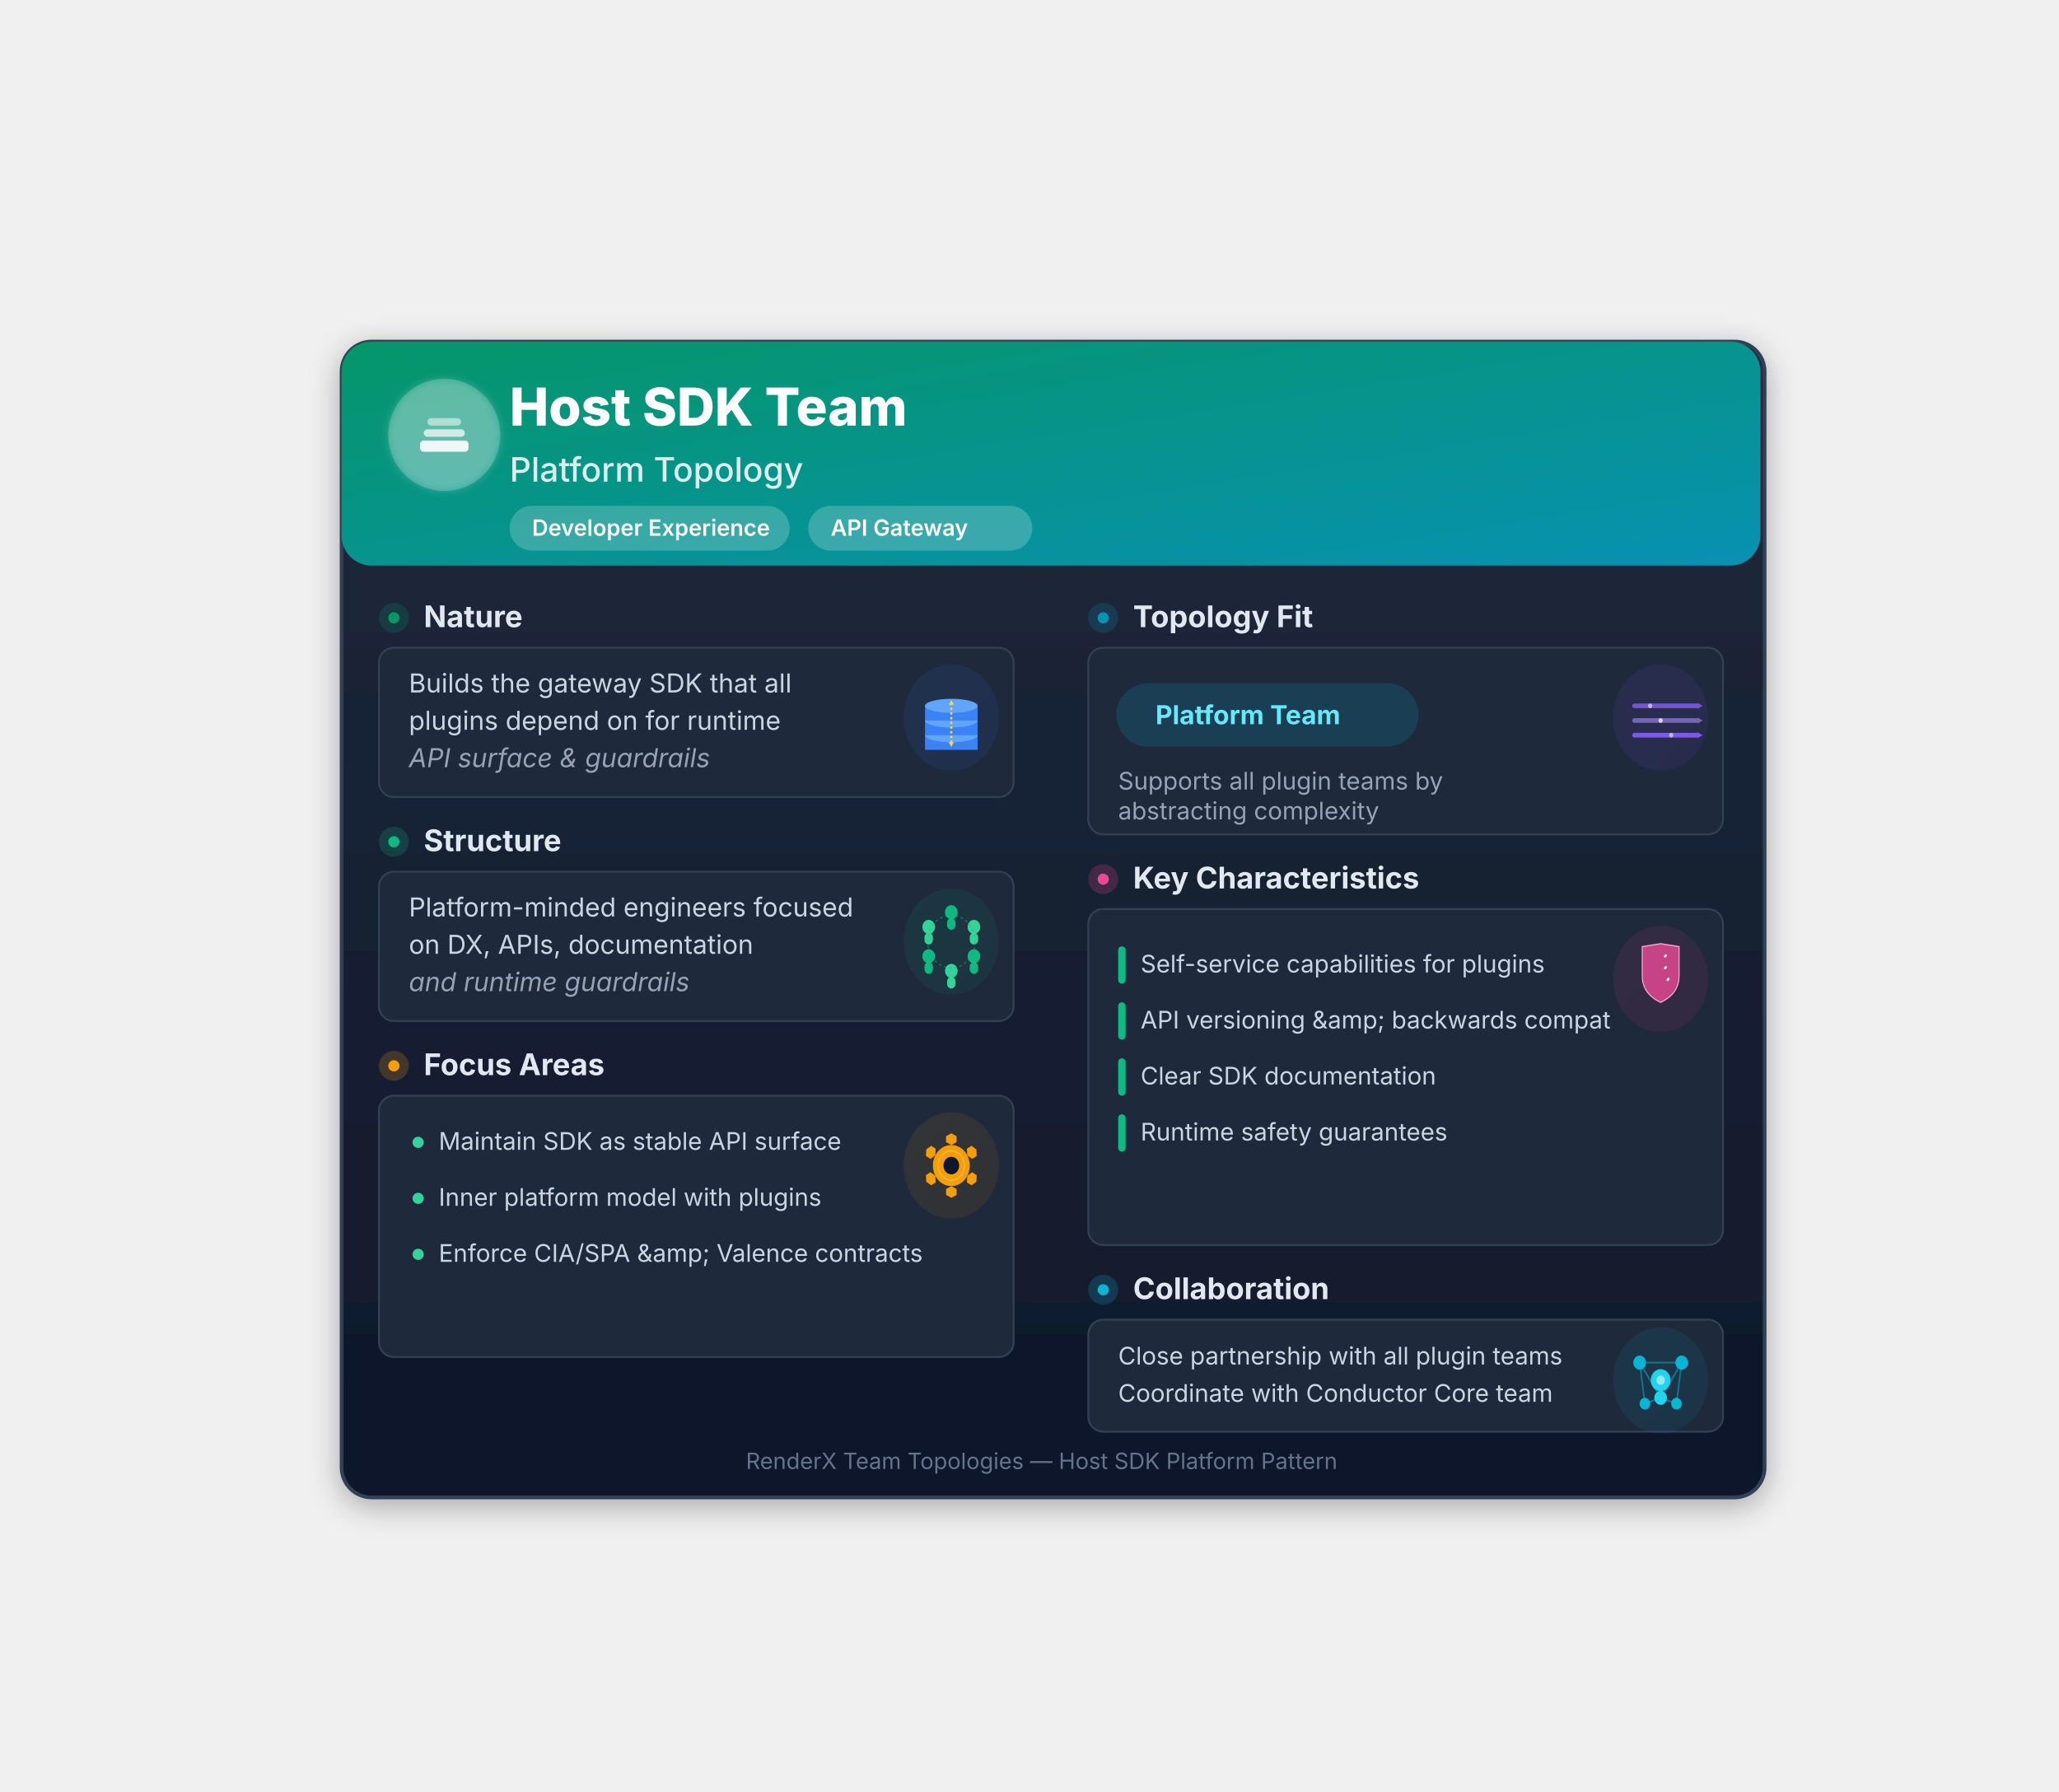
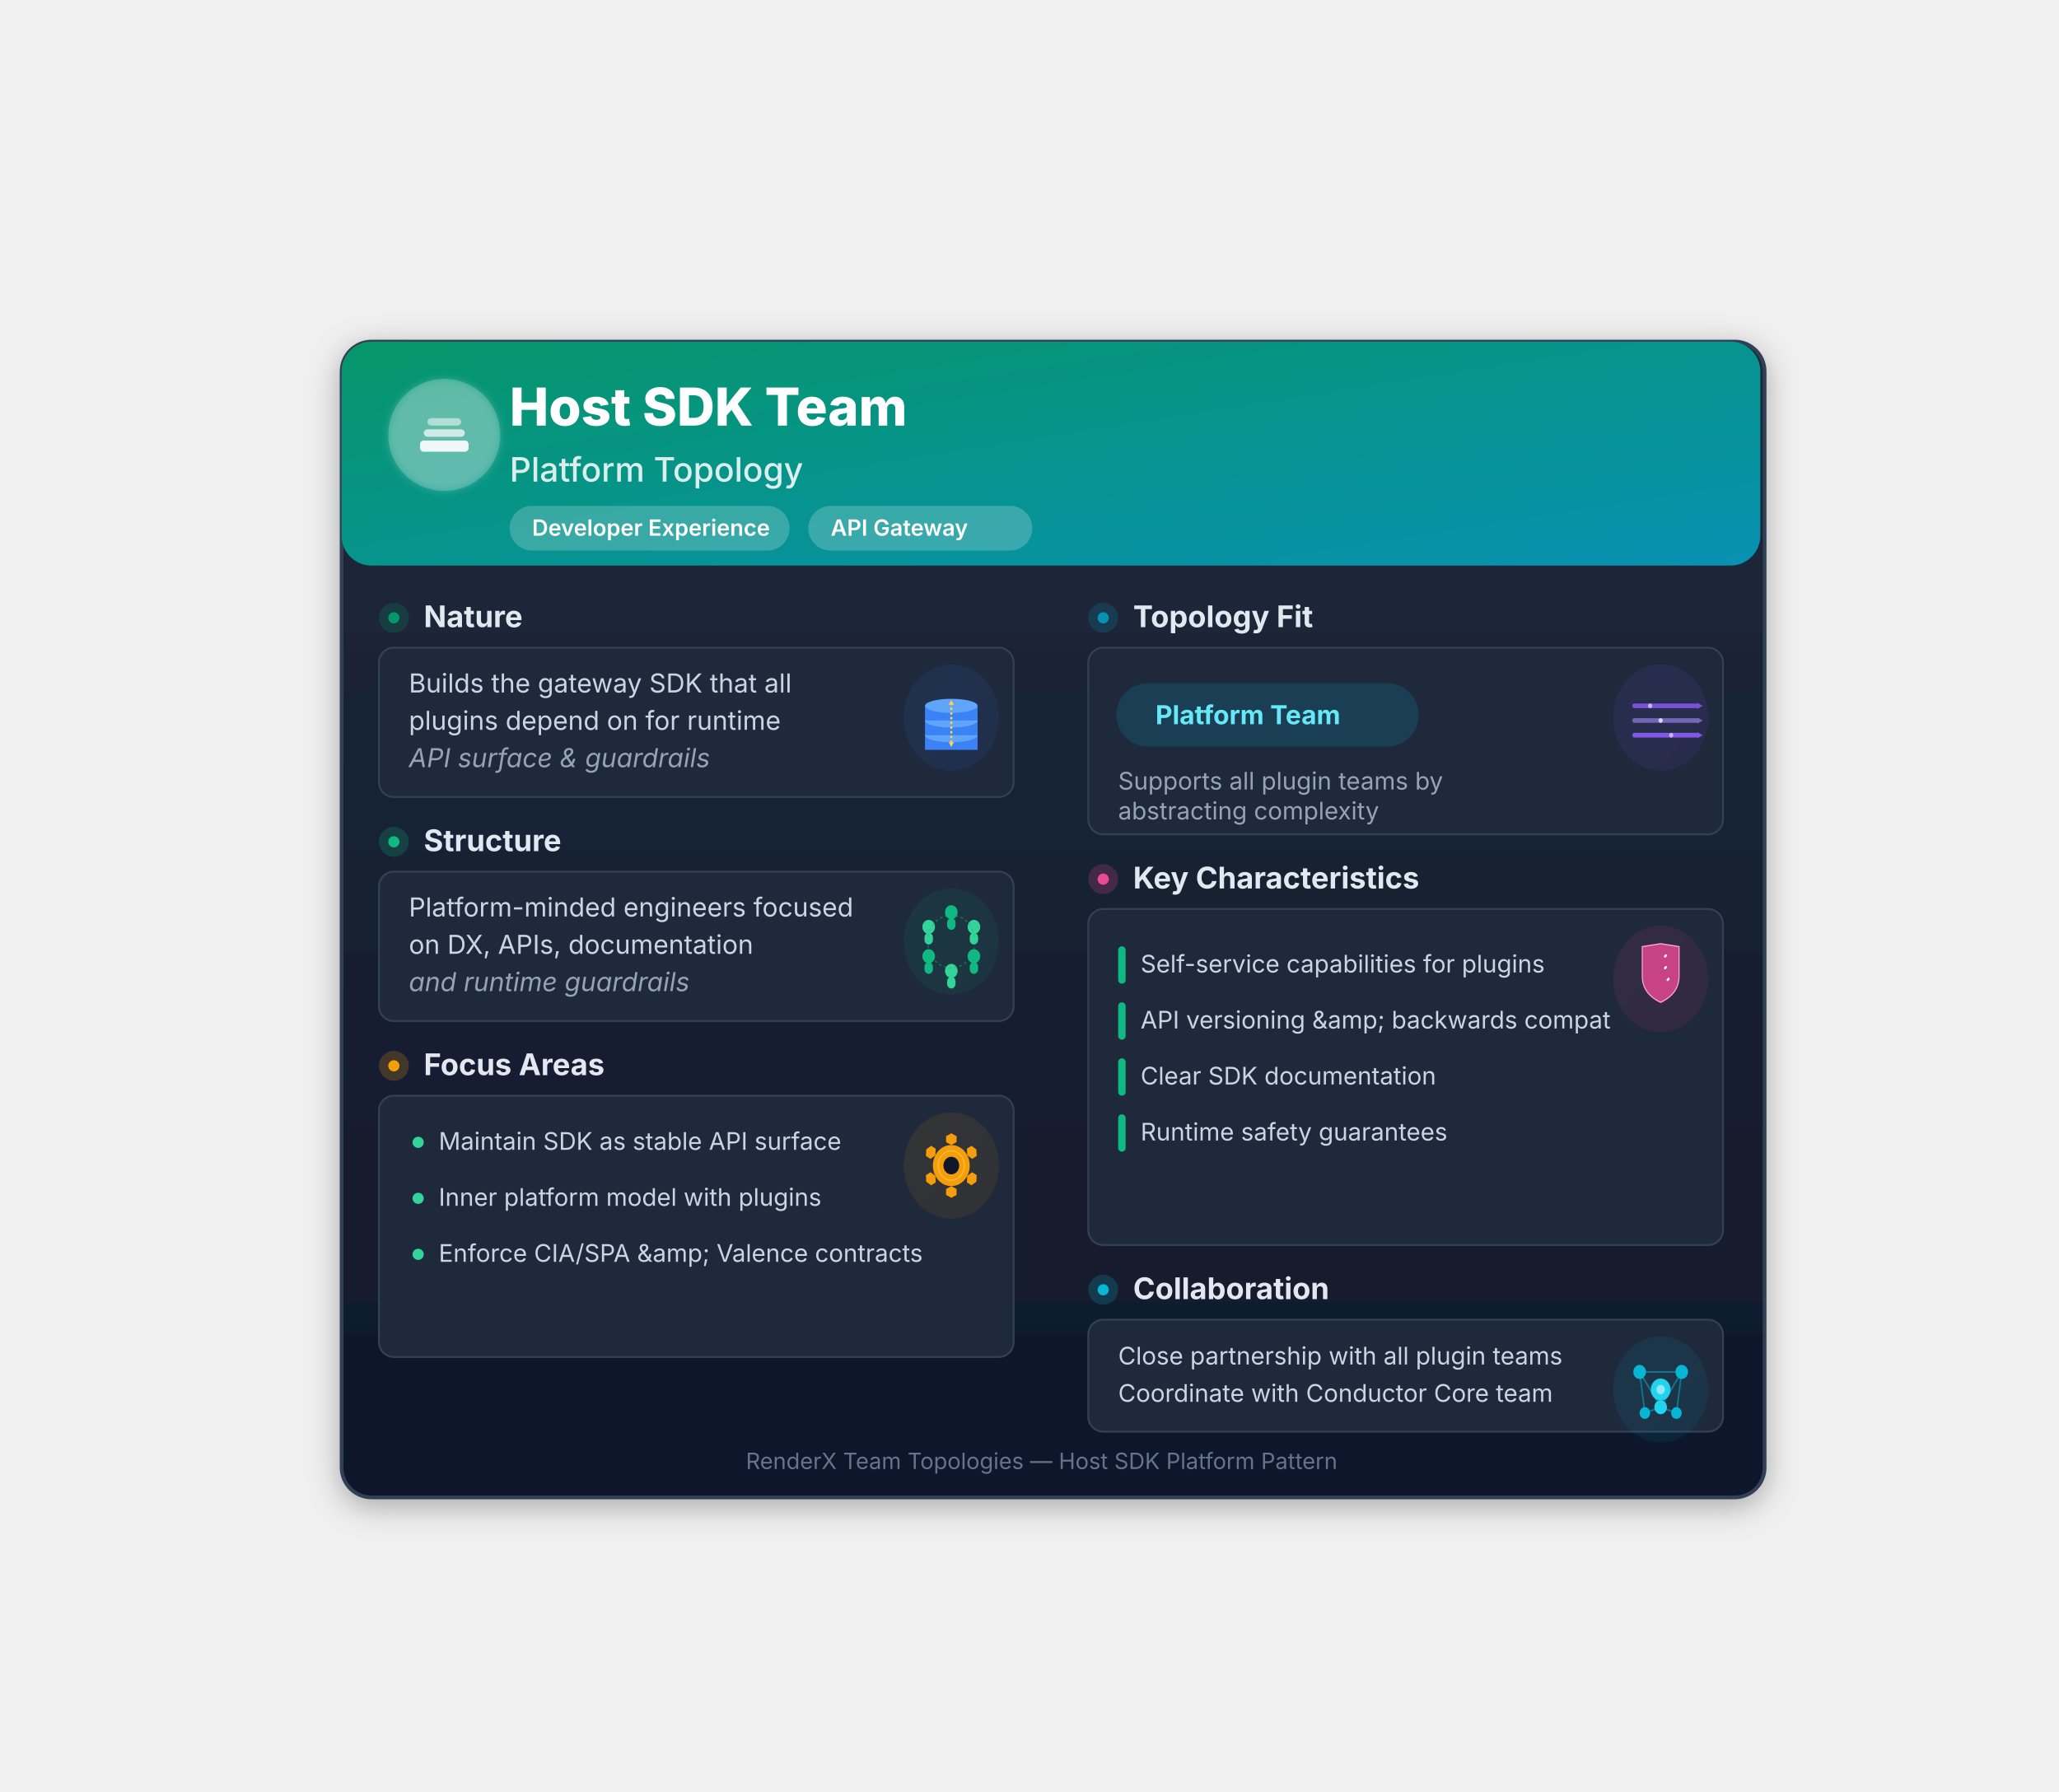
<svg xmlns="http://www.w3.org/2000/svg" viewBox="-163 -163 1103 960" role="img" aria-label="Host SDK Team - Platform Topology">
  <defs>
    <linearGradient id="headerGrad" x1="0%" y1="0%" x2="100%" y2="100%">
      <stop offset="0%" style="stop-color:#059669;stop-opacity:1" />
      <stop offset="100%" style="stop-color:#0891B2;stop-opacity:1" />
    </linearGradient>
    <linearGradient id="cardGrad" x1="0%" y1="0%" x2="0%" y2="100%">
      <stop offset="0%" style="stop-color:#1E293B;stop-opacity:1" />
      <stop offset="100%" style="stop-color:#0F172A;stop-opacity:1" />
    </linearGradient>
    <filter id="cardShadow" x="-20%" y="-20%" width="140%" height="140%">
      <feGaussianBlur in="SourceAlpha" stdDeviation="8" />
      <feOffset dx="0" dy="4" result="offsetblur" />
      <feComponentTransfer>
        <feFuncA type="linear" slope="0.3" />
      </feComponentTransfer>
      <feMerge>
        <feMergeNode />
        <feMergeNode in="SourceGraphic" />
      </feMerge>
    </filter>
    <filter id="glow">
      <feGaussianBlur stdDeviation="2" result="coloredBlur" />
      <feMerge>
        <feMergeNode in="coloredBlur" />
        <feMergeNode in="SourceGraphic" />
      </feMerge>
    </filter>
    <linearGradient id="blueGrad" x1="0%" y1="0%" x2="100%" y2="100%">
      <stop offset="0%" style="stop-color:#3B82F6" />
      <stop offset="100%" style="stop-color:#2563EB" />
    </linearGradient>
    <linearGradient id="greenGrad" x1="0%" y1="0%" x2="100%" y2="100%">
      <stop offset="0%" style="stop-color:#10B981" />
      <stop offset="100%" style="stop-color:#059669" />
    </linearGradient>
    <linearGradient id="orangeGrad" x1="0%" y1="0%" x2="100%" y2="100%">
      <stop offset="0%" style="stop-color:#F59E0B" />
      <stop offset="100%" style="stop-color:#D97706" />
    </linearGradient>
    <linearGradient id="purpleGrad" x1="0%" y1="0%" x2="100%" y2="100%">
      <stop offset="0%" style="stop-color:#8B5CF6" />
      <stop offset="100%" style="stop-color:#7C3AED" />
    </linearGradient>
    <linearGradient id="pinkGrad" x1="0%" y1="0%" x2="100%" y2="100%">
      <stop offset="0%" style="stop-color:#EC4899" />
      <stop offset="100%" style="stop-color:#DB2777" />
    </linearGradient>
    <linearGradient id="cyanGrad" x1="0%" y1="0%" x2="100%" y2="100%">
      <stop offset="0%" style="stop-color:#06B6D4" />
      <stop offset="100%" style="stop-color:#0891B2" />
    </linearGradient>
  </defs>
  <g filter="url(#cardShadow)">
    <rect x="20" y="20" width="762.304" height="619.224" rx="16" fill="url(#cardGrad)" stroke="#334155" stroke-width="2" />
  </g>
  <rect x="20" y="20" width="760" height="120" rx="16" fill="url(#headerGrad)" />
  <g transform="translate(50, 45)">
    <circle cx="25" cy="25" r="30" fill="rgba(255,255,255,0.2)" filter="url(#glow)" />
    <rect x="12" y="28" width="26" height="6" rx="2" fill="white" opacity="0.9" />
    <rect x="14" y="22" width="22" height="4" rx="2" fill="white" opacity="0.7" />
    <rect x="16" y="16" width="18" height="4" rx="2" fill="white" opacity="0.5" />
  </g>
  <text x="110" y="65" font-family="Inter, system-ui, sans-serif" font-size="28" font-weight="800" fill="white">
    Host SDK Team
  </text>
  <text x="110" y="95" font-family="Inter, system-ui, sans-serif" font-size="18" font-weight="500" fill="rgba(255,255,255,0.85)">
    Platform Topology
  </text>
  <g transform="translate(110, 108)">
    <rect width="150" height="24" rx="12" fill="rgba(255,255,255,0.2)" />
    <text x="12" y="16" font-family="Inter" font-size="12" font-weight="600" fill="white">Developer Experience</text>
  </g>
  <g transform="translate(270, 108)">
    <rect width="120" height="24" rx="12" fill="rgba(255,255,255,0.2)" />
    <text x="12" y="16" font-family="Inter" font-size="12" font-weight="600" fill="white">API Gateway</text>
  </g>
  <g transform="translate(40, 160)">
    <g>
      <g>
        <circle cx="8" cy="8" r="8" fill="#059669" opacity="0.2" />
        <circle cx="8" cy="8" r="3" fill="#059669" />
        <text x="24" y="13" font-family="Inter" font-size="16" font-weight="700" fill="#E2E8F0">Nature</text>
      </g>
      <rect x="0" y="24" width="340" height="80" rx="8" fill="#1E293B" stroke="#334155" stroke-width="1" />
      <text x="16" y="48" font-family="Inter" font-size="14" fill="#CBD5E1">
        <tspan x="16" dy="0">Builds the gateway SDK that all</tspan>
        <tspan x="16" dy="20">plugins depend on for runtime</tspan>
        <tspan x="16" dy="20" font-style="italic" fill="#94A3B8">API surface &amp; guardrails</tspan>
      </text>
    </g>
    <g transform="translate(0, 120)">
      <g>
        <circle cx="8" cy="8" r="8" fill="#10B981" opacity="0.2" />
        <circle cx="8" cy="8" r="3" fill="#10B981" />
        <text x="24" y="13" font-family="Inter" font-size="16" font-weight="700" fill="#E2E8F0">Structure</text>
      </g>
      <rect x="0" y="24" width="340" height="80" rx="8" fill="#1E293B" stroke="#334155" stroke-width="1" />
      <text x="16" y="48" font-family="Inter" font-size="14" fill="#CBD5E1">
        <tspan x="16" dy="0">Platform-minded engineers focused</tspan>
        <tspan x="16" dy="20">on DX, APIs, documentation</tspan>
        <tspan x="16" dy="20" font-style="italic" fill="#94A3B8">and runtime guardrails</tspan>
      </text>
    </g>
    <g transform="translate(0, 240)">
      <g>
        <circle cx="8" cy="8" r="8" fill="#F59E0B" opacity="0.2" />
        <circle cx="8" cy="8" r="3" fill="#F59E0B" />
        <text x="24" y="13" font-family="Inter" font-size="16" font-weight="700" fill="#E2E8F0">Focus Areas</text>
      </g>
      <rect x="0" y="24" width="340" height="140" rx="8" fill="#1E293B" stroke="#334155" stroke-width="1" />
      <g transform="translate(16, 44)">
        <circle cx="5" cy="5" r="3" fill="#34D399" />
        <text x="16" y="9" font-family="Inter" font-size="13" fill="#CBD5E1">
          Maintain SDK as stable API surface
        </text>
      </g>
      <g transform="translate(16, 74)">
        <circle cx="5" cy="5" r="3" fill="#34D399" />
        <text x="16" y="9" font-family="Inter" font-size="13" fill="#CBD5E1">
          Inner platform model with plugins
        </text>
      </g>
      <g transform="translate(16, 104)">
        <circle cx="5" cy="5" r="3" fill="#34D399" />
        <text x="16" y="9" font-family="Inter" font-size="13" fill="#CBD5E1">
          Enforce CIA/SPA &amp;amp; Valence contracts
        </text>
      </g>
    </g>
    <g transform="translate(380, 0)">
      <g>
        <circle cx="8" cy="8" r="8" fill="#0891B2" opacity="0.2" />
        <circle cx="8" cy="8" r="3" fill="#0891B2" />
        <text x="24" y="13" font-family="Inter" font-size="16" font-weight="700" fill="#E2E8F0">Topology Fit</text>
      </g>
      <rect x="0" y="24" width="340" height="100" rx="8" fill="#1E293B" stroke="#334155" stroke-width="1" />
      <g transform="translate(16, 44)">
        <rect width="160" height="32" rx="16" fill="#0891B2" opacity="0.2" stroke="#0891B2" stroke-width="2" />
        <text x="20" y="21" font-family="Inter" font-size="14" font-weight="700" fill="#67E8F9">
          Platform Team
        </text>
      </g>
      <text x="16" y="100" font-family="Inter" font-size="13" fill="#94A3B8">
        Supports all plugin teams by
      </text>
      <text x="16" y="116" font-family="Inter" font-size="13" fill="#94A3B8">
        abstracting complexity
      </text>
    </g>
    <g transform="translate(380, 140)">
      <g>
        <circle cx="8" cy="8" r="8" fill="#EC4899" opacity="0.2" />
        <circle cx="8" cy="8" r="3" fill="#EC4899" />
        <text x="24" y="13" font-family="Inter" font-size="16" font-weight="700" fill="#E2E8F0">Key Characteristics</text>
      </g>
      <rect x="0" y="24" width="340" height="180" rx="8" fill="#1E293B" stroke="#334155" stroke-width="1" />
      <g transform="translate(16, 44)">
        <rect x="0" y="0" width="4" height="20" rx="2" fill="#10B981" />
        <text x="12" y="14" font-family="Inter" font-size="13" fill="#CBD5E1">
          Self-service capabilities for plugins
        </text>
      </g>
      <g transform="translate(16, 74)">
        <rect x="0" y="0" width="4" height="20" rx="2" fill="#10B981" />
        <text x="12" y="14" font-family="Inter" font-size="13" fill="#CBD5E1">
          API versioning &amp;amp; backwards compat
        </text>
      </g>
      <g transform="translate(16, 104)">
        <rect x="0" y="0" width="4" height="20" rx="2" fill="#10B981" />
        <text x="12" y="14" font-family="Inter" font-size="13" fill="#CBD5E1">
          Clear SDK documentation
        </text>
      </g>
      <g transform="translate(16, 134)">
        <rect x="0" y="0" width="4" height="20" rx="2" fill="#10B981" />
        <text x="12" y="14" font-family="Inter" font-size="13" fill="#CBD5E1">
          Runtime safety guarantees
        </text>
      </g>
    </g>
    <g transform="translate(380, 360)">
      <g>
        <circle cx="8" cy="8" r="8" fill="#06B6D4" opacity="0.2" />
        <circle cx="8" cy="8" r="3" fill="#06B6D4" />
        <text x="24" y="13" font-family="Inter" font-size="16" font-weight="700" fill="#E2E8F0">Collaboration</text>
      </g>
      <rect x="0" y="24" width="340" height="60" rx="8" fill="#1E293B" stroke="#334155" stroke-width="1" />
      <text x="16" y="48" font-family="Inter" font-size="13" fill="#CBD5E1">
        <tspan x="16" dy="0">Close partnership with all plugin teams</tspan>
        <tspan x="16" dy="20">Coordinate with Conductor Core team</tspan>
      </text>
    </g>
  </g>
  <g transform="translate(20, 560)">
    <text x="380" y="38" text-anchor="middle" font-family="Inter" font-size="12" fill="#64748B" transform="translate(-5, 26)">
      RenderX Team Topologies — Host SDK Platform Pattern
    </text>
  </g>
  <g data-asset-id="nature-icon" data-asset-name="nature-icon.svg" transform="translate(318.44, 190) scale(0.2817309, 0.3143795)" opacity="1">
    <circle cx="100" cy="100" r="90" fill="url(#blueGrad)" opacity="0.1" filter="url(#glow)">
      <animate attributeName="opacity" values="0.1;0.2;0.1" dur="3s" repeatCount="indefinite" />
    </circle>
    <g transform="translate(40, 50)">
      <ellipse cx="60" cy="90" rx="50" ry="12" fill="#3B82F6" opacity="0.8">
        <animate attributeName="opacity" values="0.8;0.95;0.8" dur="3s" repeatCount="indefinite" />
      </ellipse>
      <rect x="10" y="80" width="100" height="25" fill="#3B82F6" />
      <ellipse cx="60" cy="80" rx="50" ry="12" fill="#60A5FA" />
      <ellipse cx="60" cy="65" rx="50" ry="12" fill="#3B82F6" opacity="0.8">
        <animate attributeName="opacity" values="0.8;0.95;0.8" dur="3s" begin="0.5s" repeatCount="indefinite" />
      </ellipse>
      <rect x="10" y="55" width="100" height="25" fill="#3B82F6" />
      <ellipse cx="60" cy="55" rx="50" ry="12" fill="#60A5FA" />
      <ellipse cx="60" cy="40" rx="50" ry="12" fill="#3B82F6" opacity="0.8">
        <animate attributeName="opacity" values="0.8;0.95;0.8" dur="3s" begin="1s" repeatCount="indefinite" />
      </ellipse>
      <rect x="10" y="30" width="100" height="25" fill="#3B82F6" />
      <ellipse cx="60" cy="30" rx="50" ry="12" fill="#60A5FA" />
      <line x1="60" y1="25" x2="60" y2="95" stroke="#FCD34D" stroke-width="4" stroke-dasharray="4,4">
        <animate attributeName="stroke-dashoffset" from="0" to="8" dur="1s" repeatCount="indefinite" />
      </line>
      <polygon points="60,20 55,28 65,28" fill="#FCD34D">
        <animate attributeName="opacity" values="1;0.5;1" dur="2s" repeatCount="indefinite" />
      </polygon>
      <polygon points="60,100 55,92 65,92" fill="#FCD34D">
        <animate attributeName="opacity" values="1;0.5;1" dur="2s" repeatCount="indefinite" />
      </polygon>
    </g>
  </g>
  <g data-asset-id="structure-icon" data-asset-name="structure-icon.svg" transform="translate(318.44, 310) scale(0.2817309, 0.3143795)" opacity="1">
    <circle cx="100" cy="100" r="90" fill="url(#greenGrad)" opacity="0.1" filter="url(#glow)">
      <animate attributeName="opacity" values="0.1;0.2;0.1" dur="3s" repeatCount="indefinite" />
    </circle>
    <g transform="translate(100, 100)">
      <g transform="translate(0, -50)">
        <circle cx="0" cy="0" r="12" fill="#10B981">
          <animate attributeName="r" values="12;14;12" dur="2s" repeatCount="indefinite" />
        </circle>
        <rect x="-8" y="10" width="16" height="20" rx="8" fill="#10B981" />
      </g>
      <g transform="translate(43, -25)">
        <circle cx="0" cy="0" r="12" fill="#34D399">
          <animate attributeName="r" values="12;14;12" dur="2s" begin="0.3s" repeatCount="indefinite" />
        </circle>
        <rect x="-8" y="10" width="16" height="20" rx="8" fill="#34D399" />
      </g>
      <g transform="translate(43, 25)">
        <circle cx="0" cy="0" r="12" fill="#10B981">
          <animate attributeName="r" values="12;14;12" dur="2s" begin="0.6s" repeatCount="indefinite" />
        </circle>
        <rect x="-8" y="10" width="16" height="20" rx="8" fill="#10B981" />
      </g>
      <g transform="translate(0, 50)">
        <circle cx="0" cy="0" r="12" fill="#34D399">
          <animate attributeName="r" values="12;14;12" dur="2s" begin="0.9s" repeatCount="indefinite" />
        </circle>
        <rect x="-8" y="10" width="16" height="20" rx="8" fill="#34D399" />
      </g>
      <g transform="translate(-43, 25)">
        <circle cx="0" cy="0" r="12" fill="#10B981">
          <animate attributeName="r" values="12;14;12" dur="2s" begin="1.2s" repeatCount="indefinite" />
        </circle>
        <rect x="-8" y="10" width="16" height="20" rx="8" fill="#10B981" />
      </g>
      <g transform="translate(-43, -25)">
        <circle cx="0" cy="0" r="12" fill="#34D399">
          <animate attributeName="r" values="12;14;12" dur="2s" begin="1.5s" repeatCount="indefinite" />
        </circle>
        <rect x="-8" y="10" width="16" height="20" rx="8" fill="#34D399" />
      </g>
      <circle cx="0" cy="0" r="45" fill="none" stroke="#10B981" stroke-width="2" stroke-dasharray="5,5" opacity="0.5">
        <animateTransform attributeName="transform" type="rotate" from="0" to="360" dur="20s" repeatCount="indefinite" />
        <animate attributeName="opacity" values="0.5;0.8;0.5" dur="3s" repeatCount="indefinite" />
      </circle>
    </g>
  </g>
  <g data-asset-id="focus-icon" data-asset-name="focus-icon.svg" transform="translate(318.44, 430) scale(0.2817309, 0.3143795)" opacity="1">
    <circle cx="100" cy="100" r="90" fill="url(#orangeGrad)" opacity="0.1" filter="url(#glow)">
      <animate attributeName="opacity" values="0.1;0.2;0.1" dur="3s" repeatCount="indefinite" />
    </circle>
    <g transform="translate(100, 100)">
      <g>
        <animateTransform attributeName="transform" type="rotate" from="0" to="360" dur="8s" repeatCount="indefinite" />
        <path d="M 0,-55 L 10,-50 L 10,-40 L 0,-35 L -10,-40 L -10,-50 Z" fill="#F59E0B" />
        <path d="M 0,-55 L 10,-50 L 10,-40 L 0,-35 L -10,-40 L -10,-50 Z" fill="#F59E0B" transform="rotate(60)" />
        <path d="M 0,-55 L 10,-50 L 10,-40 L 0,-35 L -10,-40 L -10,-50 Z" fill="#F59E0B" transform="rotate(120)" />
        <path d="M 0,-55 L 10,-50 L 10,-40 L 0,-35 L -10,-40 L -10,-50 Z" fill="#F59E0B" transform="rotate(180)" />
        <path d="M 0,-55 L 10,-50 L 10,-40 L 0,-35 L -10,-40 L -10,-50 Z" fill="#F59E0B" transform="rotate(240)" />
        <path d="M 0,-55 L 10,-50 L 10,-40 L 0,-35 L -10,-40 L -10,-50 Z" fill="#F59E0B" transform="rotate(300)" />
        <circle cx="0" cy="0" r="35" fill="#F59E0B" />
      </g>
      <circle cx="0" cy="0" r="15" fill="#0F172A">
        <animate attributeName="r" values="15;17;15" dur="4s" repeatCount="indefinite" />
      </circle>
      <circle cx="0" cy="0" r="25" fill="none" stroke="#FCD34D" stroke-width="2" opacity="0.6">
        <animate attributeName="opacity" values="0.6;1;0.6" dur="2s" repeatCount="indefinite" />
      </circle>
      <circle cx="0" cy="0" r="35" fill="none" stroke="#FCD34D" stroke-width="3" opacity="0">
        <animate attributeName="r" from="35" to="60" dur="2s" repeatCount="indefinite" />
        <animate attributeName="opacity" from="0.8" to="0" dur="2s" repeatCount="indefinite" />
      </circle>
    </g>
  </g>
  <g data-asset-id="topology-fit-icon" data-asset-name="topology-fit-icon.svg" transform="translate(698.44, 190) scale(0.2817309, 0.3143795)" opacity="1">
    <circle cx="100" cy="100" r="90" fill="url(#purpleGrad)" opacity="0.1" filter="url(#glow)" />
    <g transform="translate(40, 70)">
      <g opacity="0.8">
        <path d="M 10,10 L 130,10" stroke="#8B5CF6" stroke-width="8" stroke-linecap="round" />
        <polygon points="140,10 130,5 130,15" fill="#8B5CF6" />
      </g>
      <g opacity="0.6" transform="translate(0, 25)">
        <path d="M 10,10 L 130,10" stroke="#A78BFA" stroke-width="8" stroke-linecap="round" />
        <polygon points="140,10 130,5 130,15" fill="#A78BFA" />
      </g>
      <g opacity="0.9" transform="translate(0, 50)">
        <path d="M 10,10 L 130,10" stroke="#8B5CF6" stroke-width="8" stroke-linecap="round" />
        <polygon points="140,10 130,5 130,15" fill="#8B5CF6" />
      </g>
      <circle cx="40" cy="10" r="4" fill="#C4B5FD">
        <animate attributeName="cx" from="10" to="140" dur="2s" repeatCount="indefinite" />
      </circle>
      <circle cx="60" cy="35" r="4" fill="#DDD6FE">
        <animate attributeName="cx" from="10" to="140" dur="2.5s" repeatCount="indefinite" />
      </circle>
      <circle cx="80" cy="60" r="4" fill="#C4B5FD">
        <animate attributeName="cx" from="10" to="140" dur="1.8s" repeatCount="indefinite" />
      </circle>
    </g>
  </g>
  <g data-asset-id="characteristics-icon" data-asset-name="characteristics-icon.svg" transform="translate(698.44, 330) scale(0.2817309, 0.3143795)" opacity="1">
    <circle cx="100" cy="100" r="90" fill="url(#pinkGrad)" opacity="0.1" filter="url(#glow)">
      <animate attributeName="opacity" values="0.1;0.2;0.1" dur="3s" repeatCount="indefinite" />
    </circle>
    <g transform="translate(100, 80)">
      <path d="M 0,-40 L 35,-35 L 35,15 Q 35,45 0,60 Q -35,45 -35,15 L -35,-35 Z" fill="#EC4899" opacity="0.8">
        <animate attributeName="opacity" values="0.8;0.95;0.8" dur="3s" repeatCount="indefinite" />
      </path>
      <path d="M 0,-40 L 35,-35 L 35,15 Q 35,45 0,60 Q -35,45 -35,15 L -35,-35 Z" fill="none" stroke="#F9A8D4" stroke-width="2">
        <animate attributeName="stroke-width" values="2;3;2" dur="2s" repeatCount="indefinite" />
      </path>
      <g stroke="#FFF" stroke-width="4" stroke-linecap="round" fill="none">
        <path d="M -20,-10 L -10,0 L 10,-20" stroke-dasharray="40" stroke-dashoffset="40">
          <animate attributeName="stroke-dashoffset" from="40" to="0" dur="0.6s" begin="0s" fill="freeze" />
        </path>
        <path d="M -20,10 L -10,20 L 10,0" stroke-dasharray="40" stroke-dashoffset="40">
          <animate attributeName="stroke-dashoffset" from="40" to="0" dur="0.6s" begin="0.3s" fill="freeze" />
        </path>
        <path d="M -15,30 L -5,40 L 15,20" stroke-dasharray="40" stroke-dashoffset="40">
          <animate attributeName="stroke-dashoffset" from="40" to="0" dur="0.6s" begin="0.6s" fill="freeze" />
        </path>
      </g>
      <circle cx="25" cy="-25" r="3" fill="#FFF" opacity="0">
        <animate attributeName="opacity" values="0;1;0" dur="2s" begin="1s" repeatCount="indefinite" />
      </circle>
      <circle cx="-25" cy="0" r="2" fill="#FFF" opacity="0">
        <animate attributeName="opacity" values="0;1;0" dur="2s" begin="1.3s" repeatCount="indefinite" />
      </circle>
      <circle cx="30" cy="25" r="2.5" fill="#FFF" opacity="0">
        <animate attributeName="opacity" values="0;1;0" dur="2s" begin="1.6s" repeatCount="indefinite" />
      </circle>
    </g>
  </g>
-   <g data-asset-id="collaboration-icon" data-asset-name="collaboration-icon.svg" transform="translate(698.44, 545) scale(0.2817309, 0.3143795)" opacity="1">
+   <g data-asset-id="collaboration-icon" data-asset-name="collaboration-icon.svg" transform="translate(698.44, 550) scale(0.2817309, 0.3143795)" opacity="1">
    <circle cx="100" cy="100" r="90" fill="url(#cyanGrad)" opacity="0.1" filter="url(#glow)" />
    <g transform="translate(100, 100)">
      <line x1="-40" y1="-30" x2="40" y2="-30" stroke="#06B6D4" stroke-width="3" opacity="0.5" />
      <line x1="-40" y1="-30" x2="0" y2="30" stroke="#06B6D4" stroke-width="3" opacity="0.5" />
      <line x1="40" y1="-30" x2="0" y2="30" stroke="#06B6D4" stroke-width="3" opacity="0.5" />
      <line x1="-40" y1="-30" x2="-30" y2="40" stroke="#06B6D4" stroke-width="3" opacity="0.5" />
      <line x1="40" y1="-30" x2="30" y2="40" stroke="#06B6D4" stroke-width="3" opacity="0.5" />
      <line x1="0" y1="30" x2="-30" y2="40" stroke="#06B6D4" stroke-width="3" opacity="0.5" />
      <line x1="0" y1="30" x2="30" y2="40" stroke="#06B6D4" stroke-width="3" opacity="0.5" />
      <circle cx="-40" cy="-30" r="12" fill="#06B6D4" />
      <circle cx="40" cy="-30" r="12" fill="#06B6D4" />
      <circle cx="0" cy="30" r="12" fill="#22D3EE" />
      <circle cx="-30" cy="40" r="10" fill="#06B6D4" />
      <circle cx="30" cy="40" r="10" fill="#06B6D4" />
      <circle cx="0" cy="0" r="18" fill="#22D3EE" />
      <circle cx="0" cy="0" r="8" fill="#FFF" opacity="0.5" />
      <circle cx="0" cy="0" r="18" fill="none" stroke="#22D3EE" stroke-width="2" opacity="0.8">
        <animate attributeName="r" from="18" to="35" dur="2s" repeatCount="indefinite" />
        <animate attributeName="opacity" from="0.8" to="0" dur="2s" repeatCount="indefinite" />
      </circle>
    </g>
  </g>
</svg>
